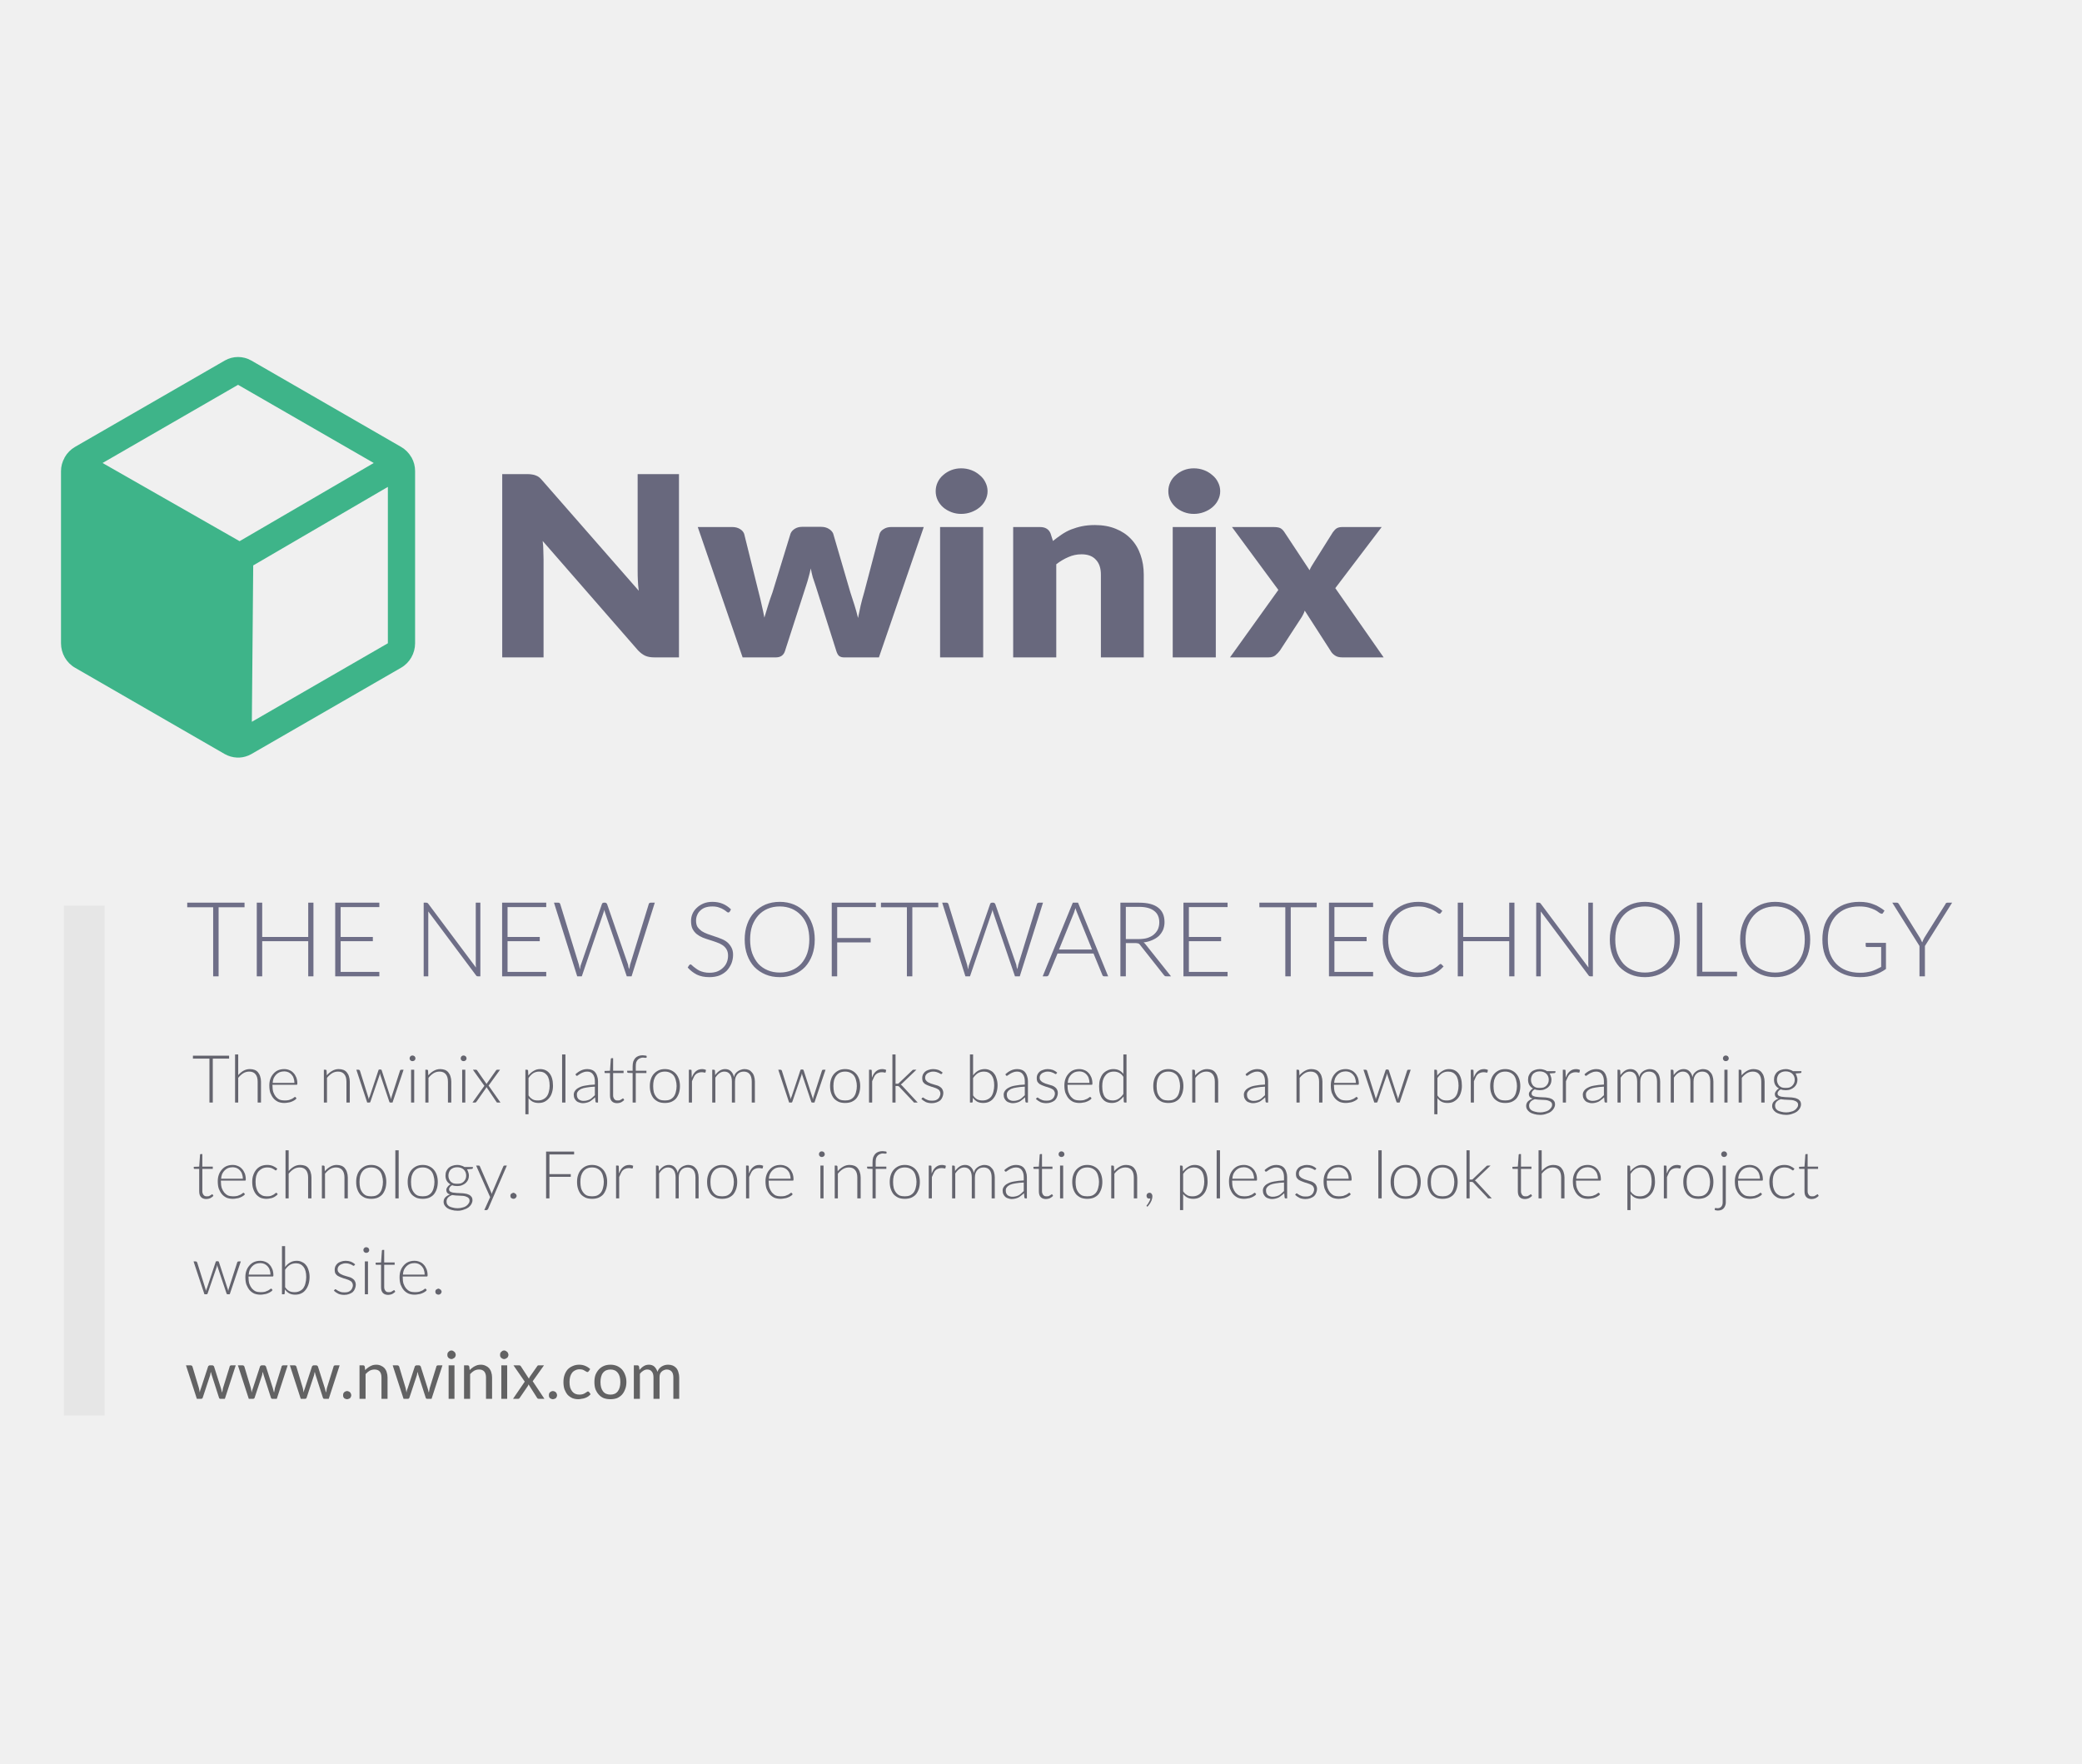
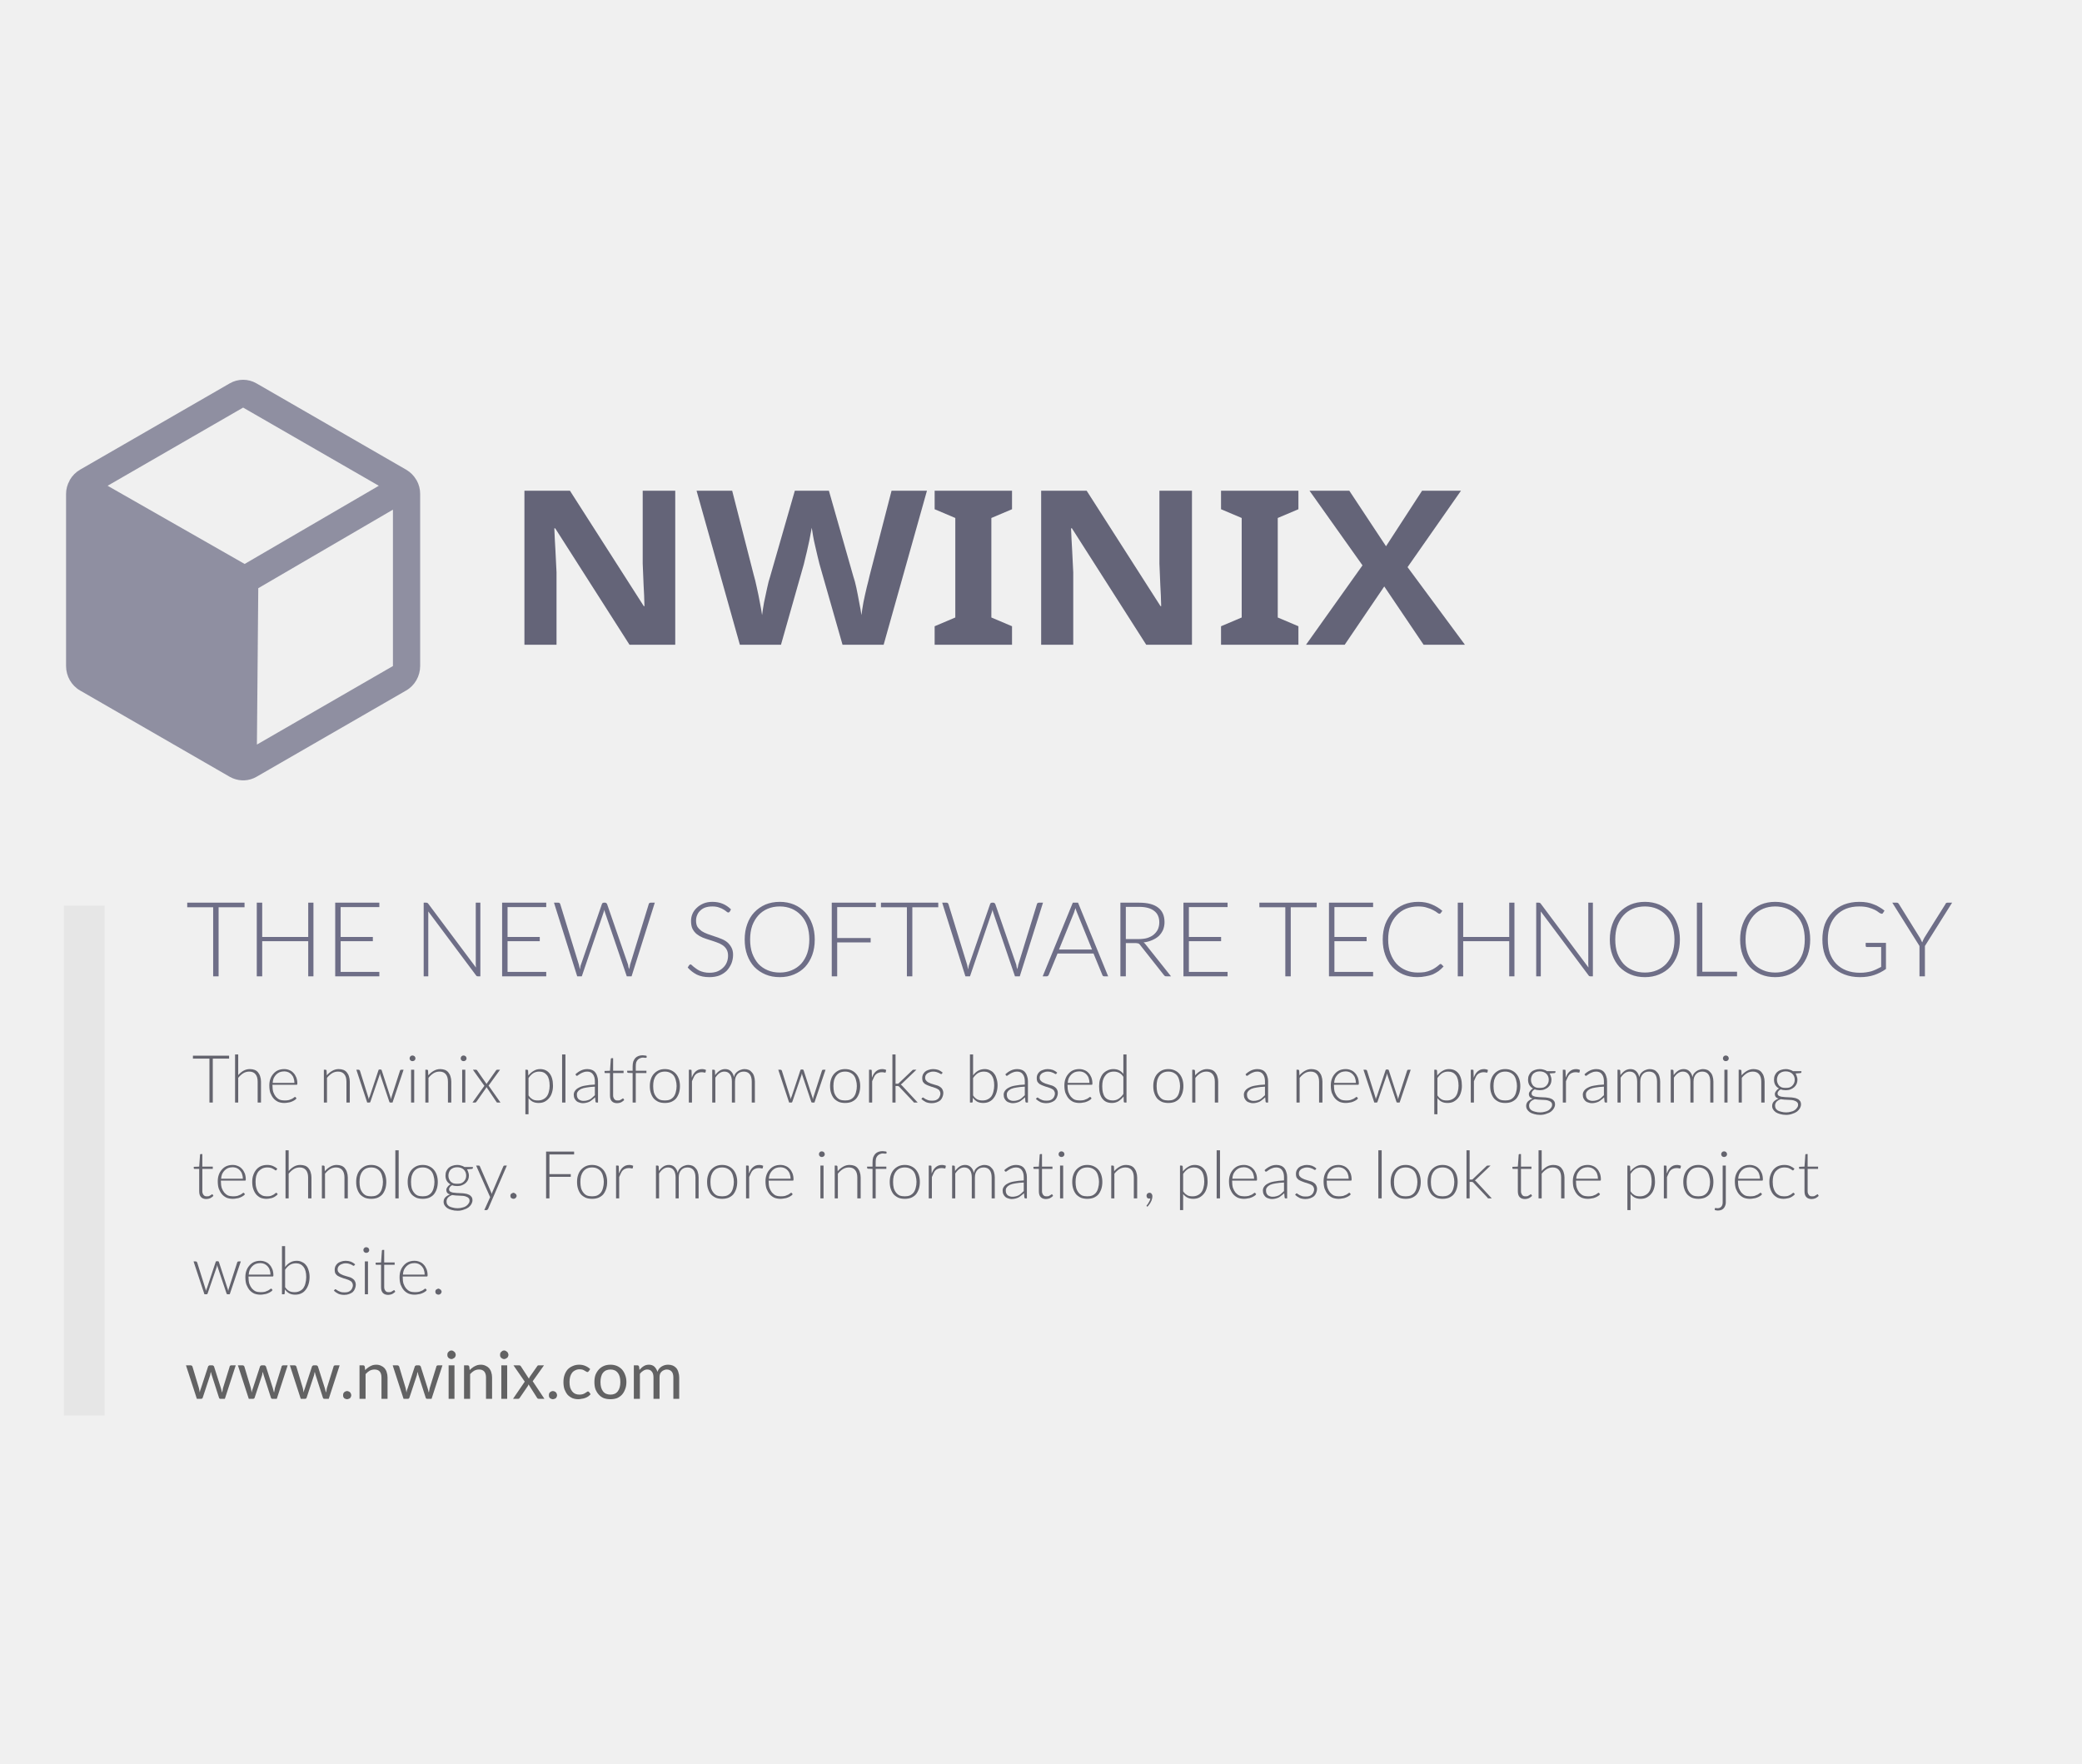
<svg xmlns="http://www.w3.org/2000/svg" width="155.533mm" height="131.725mm" viewBox="0 0 155.533 131.725" version="1.1" id="svg8">
  <defs id="defs2" />
  <g id="layer1" transform="translate(79.65421,-164.0831)">
    <rect id="rect12" width="150.812" height="95.25" x="-18.521" y="217.625" style="fill:none;fill-opacity:1;stroke-width:0.203" />
-     <text xml:space="preserve" style="font-style:normal;font-weight:normal;font-size:19.756px;line-height:1.25;font-family:sans-serif;letter-spacing:0px;word-spacing:0px;fill:#9c9caa;fill-opacity:1;stroke:#727372;stroke-width:0.327;stroke-opacity:1" x="-41.482" y="224.069" id="text824" transform="scale(1.051039,0.951439)">
-       <tspan id="tspan822" x="-41.482" y="224.069" style="font-style:normal;font-variant:normal;font-weight:900;font-stretch:normal;font-size:19.756px;font-family:Lato;-inkscape-font-specification:'Lato Heavy';opacity:0.85;fill:#68687d;fill-opacity:1;stroke:none;stroke-width:0.327;stroke-opacity:1">Nwinix</tspan>
+     <text xml:space="preserve" style="font-style:normal;font-weight:normal;font-size:16.933px;line-height:1.25;font-family:sans-serif;letter-spacing:0px;word-spacing:0px;fill:#9c9caa;fill-opacity:1;stroke:#727372;stroke-width:0.327;stroke-opacity:1" x="-40.043" y="223.076" id="text824" transform="scale(1.051039,0.951439)">
+       <tspan id="tspan822" x="-40.043" y="223.076" style="font-style:normal;font-variant:normal;font-weight:600;font-stretch:normal;font-size:16.933px;font-family:'Segoe UI';-inkscape-font-specification:'Segoe UI Semi-Bold';opacity:0.85;fill:#646478;fill-opacity:1;stroke:none;stroke-width:0.327;stroke-opacity:1">NWINIX</tspan>
    </text>
    <text xml:space="preserve" style="font-style:normal;font-weight:normal;font-size:7.761px;line-height:1.45;font-family:sans-serif;letter-spacing:0px;word-spacing:0px;fill:#969696;fill-opacity:1;stroke:none;stroke-width:0.265" x="-65.777" y="237.011" id="text825">
      <tspan x="-65.777" y="237.011" style="font-style:normal;font-variant:normal;font-weight:300;font-stretch:normal;font-size:7.761px;line-height:1.45;font-family:Lato;-inkscape-font-specification:'Lato Light';fill:#6e6e87;fill-opacity:1;stroke-width:0.265" id="tspan2">THE NEW SOFTWARE TECHNOLOGY</tspan>
    </text>
    <rect style="fill:none;fill-opacity:1;stroke-width:0.265" id="rect849" width="103.188" height="58.208" x="5.292" y="234.029" />
-     <path d="m -48.912,198.25 v 0 a 0.013,0.013 0 0 1 -0.013,-0.013 2.06,2.112 0 0 0 -0.763,-0.769 l -11.191,-6.453 a 2.035,2.086 0 0 0 -1.984,0 l -11.191,6.453 a 2.06,2.112 0 0 0 -0.763,0.769 0.013,0.013 0 0 1 -0.013,0.013 v 0.026 a 1.908,1.956 0 0 0 -0.267,1.004 v 12.854 a 2.047,2.099 0 0 0 1.043,1.825 l 11.191,6.453 a 2.098,2.151 0 0 0 0.916,0.261 h 0.178 a 2.047,2.099 0 0 0 0.89,-0.261 l 11.191,-6.453 a 2.047,2.099 0 0 0 1.043,-1.825 v -12.854 a 1.984,2.034 0 0 0 -0.267,-1.03 z m -12.844,6.258 -10.237,-5.84 10.123,-5.84 10.136,5.84 z m 11.077,7.626 -10.161,5.866 0.102,-11.681 10.059,-5.866 z" id="path1" style="fill:#3eb489;fill-opacity:1;stroke:none;stroke-width:0.129;stroke-opacity:1" />
+     <path d="m -48.534,199.951 v 0 a 0.013,0.013 0 0 1 -0.013,-0.013 2.06,2.112 0 0 0 -0.763,-0.769 l -11.191,-6.453 a 2.035,2.086 0 0 0 -1.984,0 l -11.191,6.453 a 2.06,2.112 0 0 0 -0.763,0.769 0.013,0.013 0 0 1 -0.013,0.013 v 0.026 a 1.908,1.956 0 0 0 -0.267,1.004 v 12.854 a 2.047,2.099 0 0 0 1.043,1.825 l 11.191,6.453 a 2.098,2.151 0 0 0 0.916,0.261 h 0.178 a 2.047,2.099 0 0 0 0.89,-0.261 l 11.191,-6.453 a 2.047,2.099 0 0 0 1.043,-1.825 V 200.981 a 1.984,2.034 0 0 0 -0.267,-1.03 z m -12.844,6.258 -10.237,-5.84 10.123,-5.84 10.136,5.84 z m 11.077,7.626 -10.161,5.866 0.102,-11.681 10.059,-5.866 z" id="path1" style="fill:#8f8fa1;fill-opacity:1;stroke:none;stroke-width:0.129;stroke-opacity:1" />
    <text xml:space="preserve" style="font-style:normal;font-weight:normal;font-size:4.233px;line-height:1.45;font-family:sans-serif;letter-spacing:0px;word-spacing:0px;fill:#969696;fill-opacity:1;stroke:none;stroke-width:0.265" x="-65.322" y="246.44" id="text825-5">
      <tspan x="-65.322" y="246.44" style="font-style:normal;font-variant:normal;font-weight:300;font-stretch:normal;font-size:4.939px;line-height:1.45;font-family:Lato;-inkscape-font-specification:'Lato Light';fill:#64646e;fill-opacity:1;stroke-width:0.265" id="tspan5">The nwinix platform works based on a new programming </tspan>
      <tspan x="-65.322" y="253.601" style="font-style:normal;font-variant:normal;font-weight:300;font-stretch:normal;font-size:4.939px;line-height:1.45;font-family:Lato;-inkscape-font-specification:'Lato Light';fill:#64646e;fill-opacity:1;stroke-width:0.265" id="tspan6">technology. For more information, please look the project </tspan>
      <tspan x="-65.322" y="260.762" style="font-style:normal;font-variant:normal;font-weight:300;font-stretch:normal;font-size:4.939px;line-height:1.45;font-family:Lato;-inkscape-font-specification:'Lato Light';fill:#64646e;fill-opacity:1;stroke-width:0.265" id="tspan10">web site.</tspan>
      <tspan x="-65.322" y="267.197" style="font-style:normal;font-variant:normal;font-weight:300;font-stretch:normal;font-size:4.233px;line-height:1.45;font-family:Lato;-inkscape-font-specification:'Lato Light';fill:#64646e;fill-opacity:1;stroke-width:0.265" id="tspan7" />
      <tspan x="-65.322" y="273.335" style="font-style:normal;font-variant:normal;font-weight:300;font-stretch:normal;font-size:4.233px;line-height:1.45;font-family:Lato;-inkscape-font-specification:'Lato Light';fill:#64646e;fill-opacity:1;stroke-width:0.265" id="tspan3" />
    </text>
    <text xml:space="preserve" style="font-style:normal;font-variant:normal;font-weight:bold;font-stretch:normal;font-size:4.939px;line-height:1.45;font-family:'Segoe UI';-inkscape-font-specification:'Segoe UI Bold';fill:#666868;fill-opacity:1;stroke:#ffffff;stroke-width:0;stroke-miterlimit:1" x="-65.841" y="268.569" id="text8">
      <tspan id="tspan8" style="font-style:normal;font-variant:normal;font-weight:normal;font-stretch:normal;font-family:Lato;-inkscape-font-specification:Lato;fill:#626263;fill-opacity:1;stroke-width:0" x="-65.841" y="268.569">www.nwinix.com</tspan>
    </text>
    <rect style="fill:#e6e6e6;fill-opacity:1;stroke:none;stroke-width:0.173;stroke-miterlimit:1;stroke-dasharray:none;stroke-opacity:1" id="rect13" width="3.045" height="38.078" x="-74.882" y="231.734" ry="0" />
    <rect style="fill:none;stroke-width:0.265" id="rect3121" width="155.533" height="131.725" x="-79.654" y="164.083" />
  </g>
</svg>
